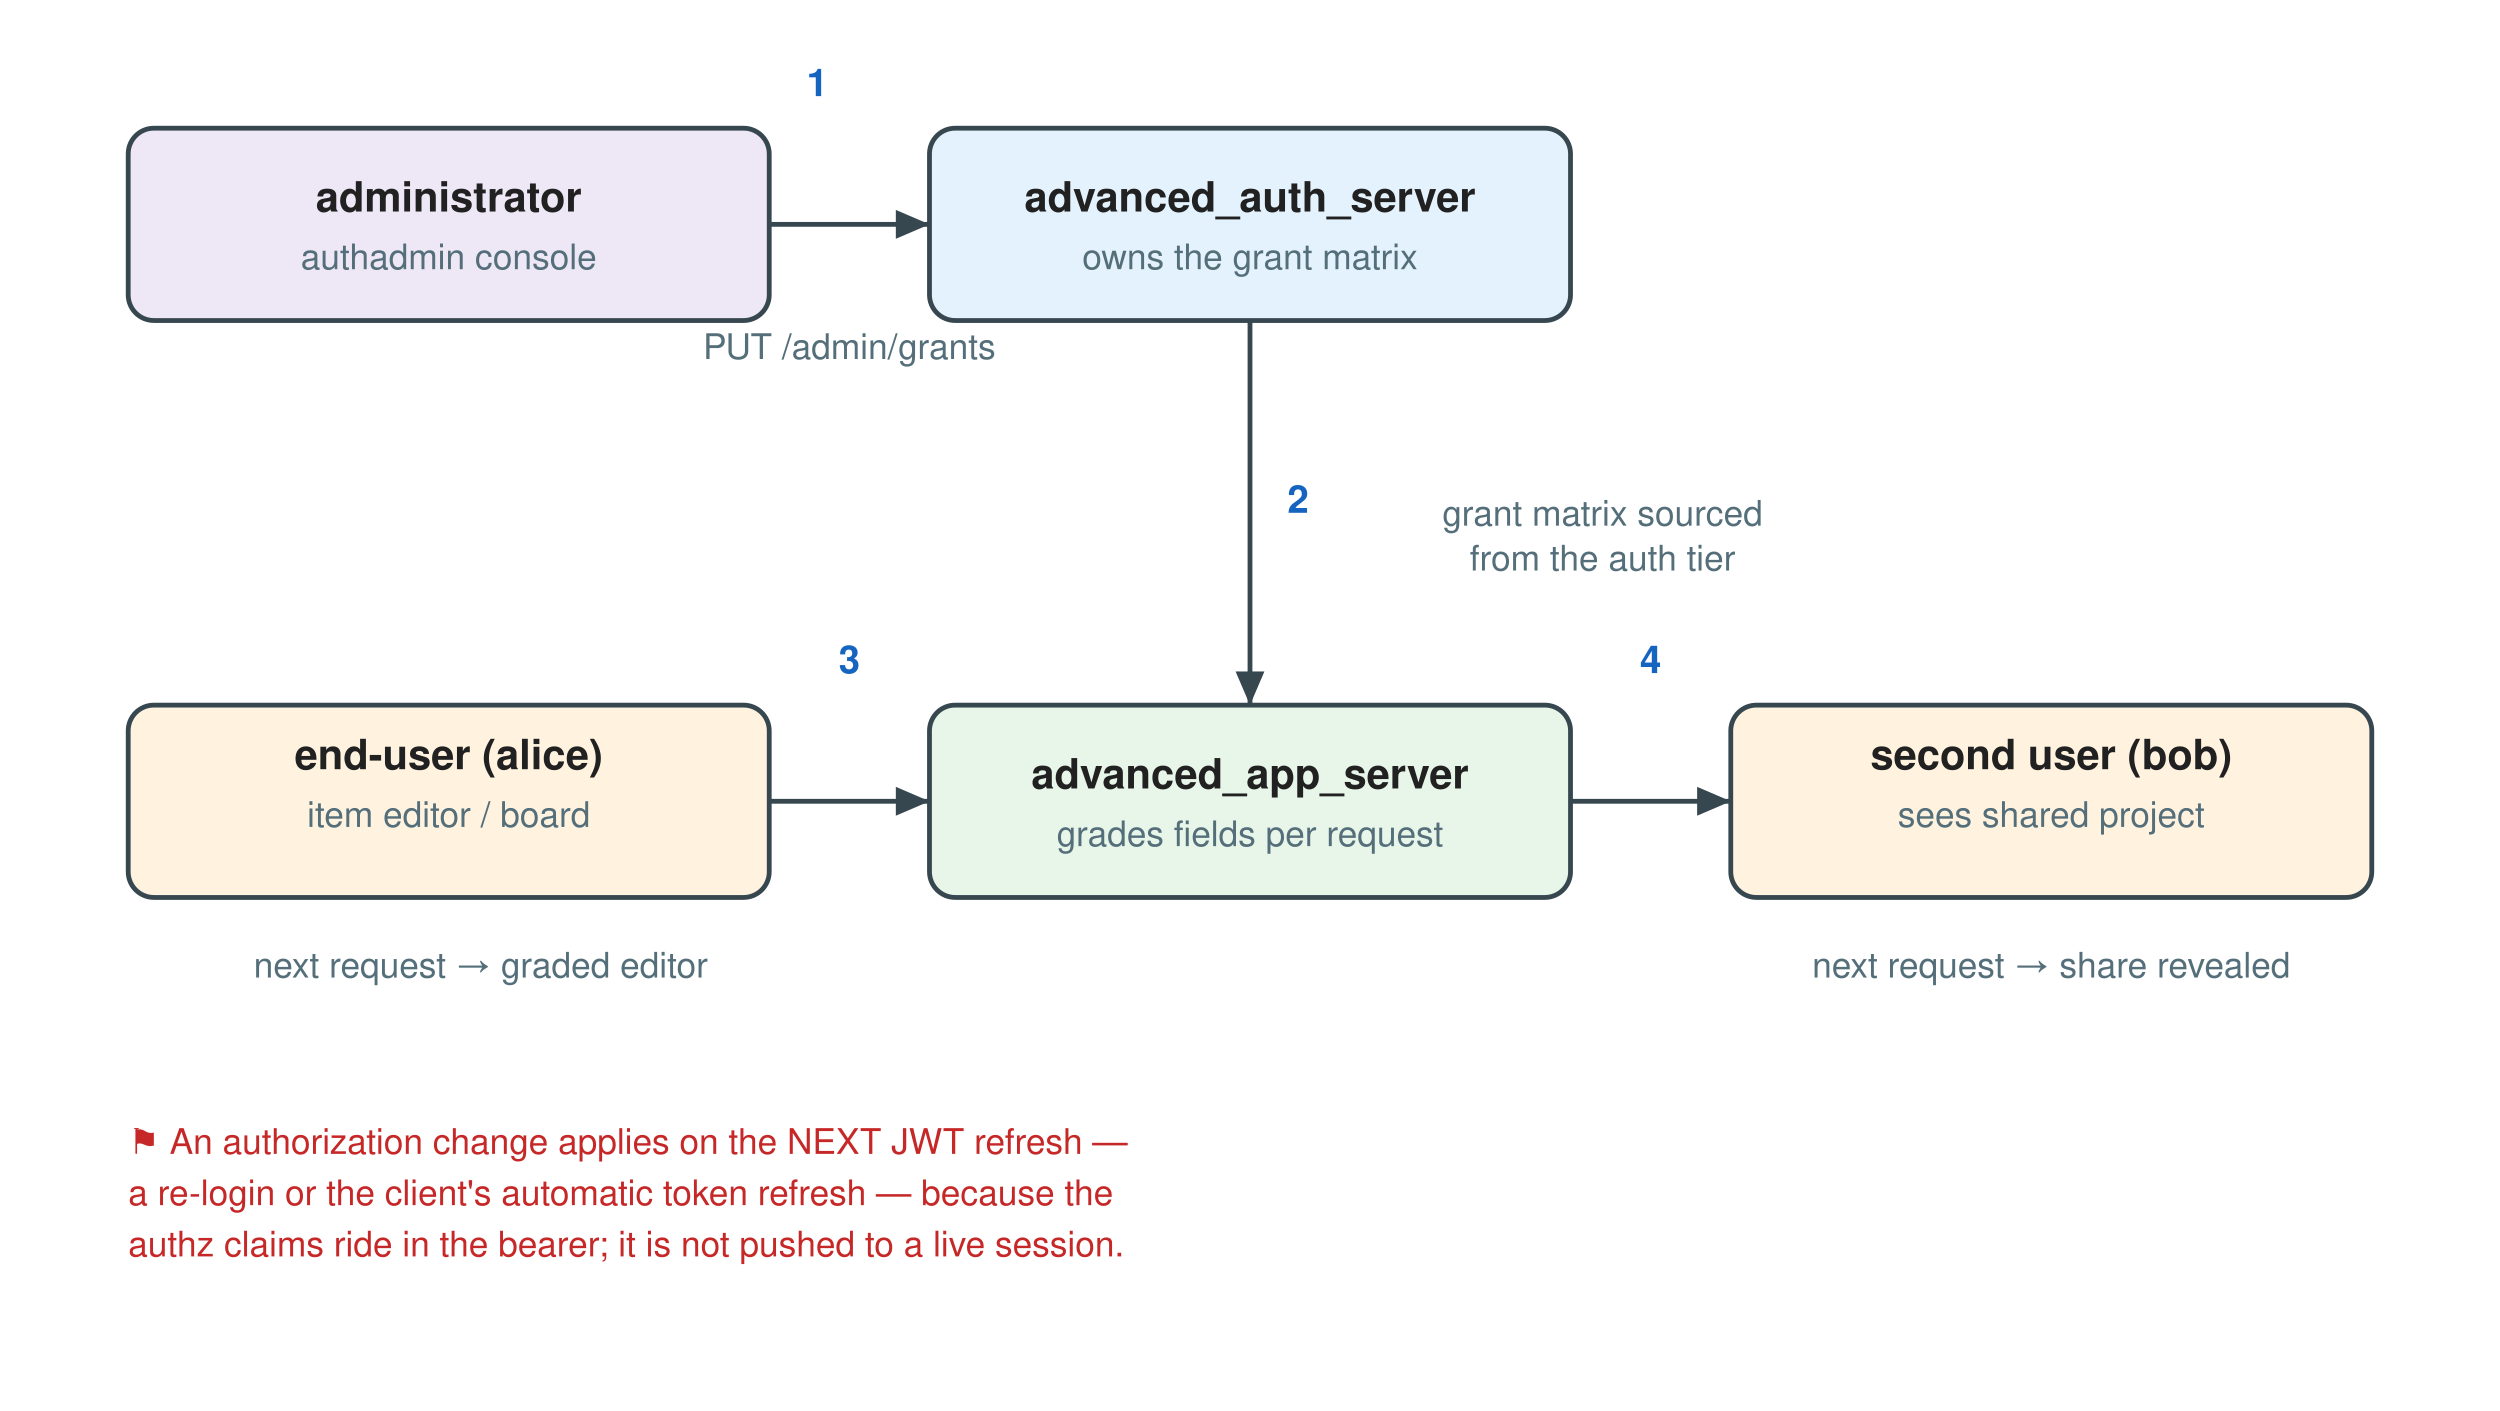
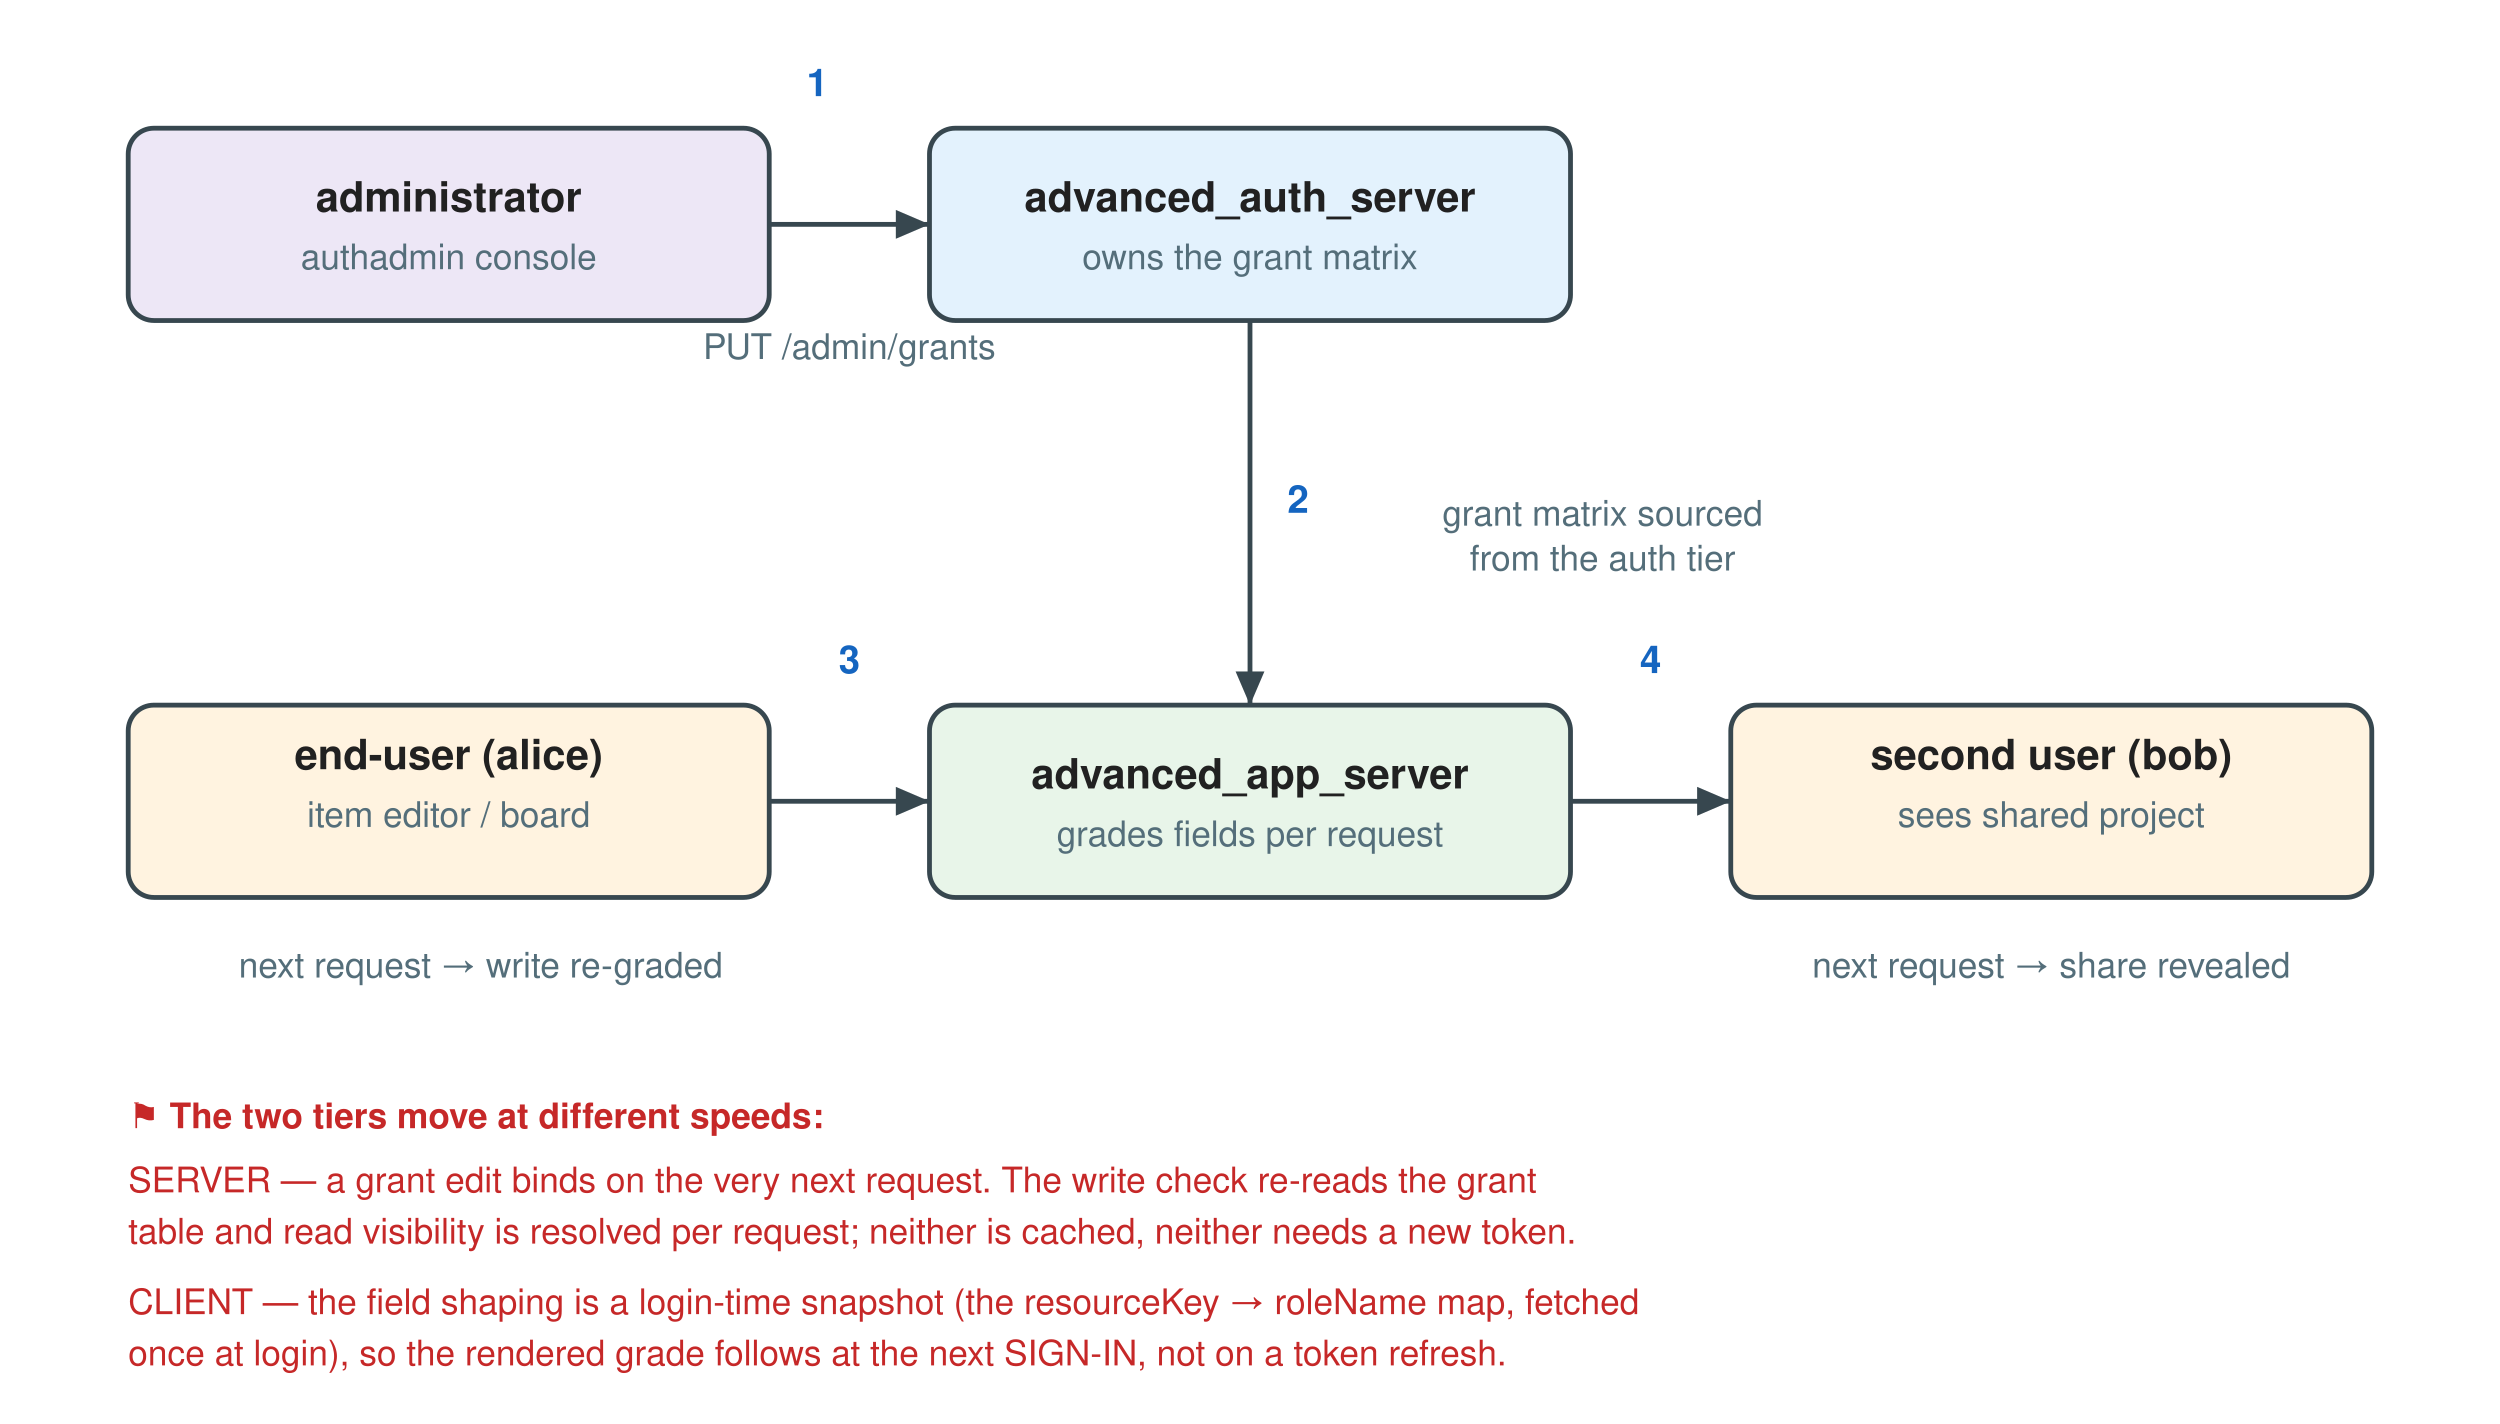
- <svg xmlns="http://www.w3.org/2000/svg" viewBox="0 0 780 440" font-family="-apple-system, Segoe UI, Helvetica, Arial, sans-serif" font-size="13">
+ <svg xmlns="http://www.w3.org/2000/svg" viewBox="0 0 780 444" font-family="-apple-system, Segoe UI, Helvetica, Arial, sans-serif" font-size="13">
  <defs>
    <marker id="arrow3" markerWidth="9" markerHeight="9" refX="7" refY="3" orient="auto" markerUnits="strokeWidth">
      <path d="M0,0 L7,3 L0,6 Z" fill="#37474f" />
    </marker>
  </defs>
  <style>
    .box{stroke:#37474f;stroke-width:1.5;}
    .admin{fill:#ede7f6;}
    .auth{fill:#e3f2fd;}
    .app{fill:#e8f5e9;}
    .user{fill:#fff3e0;}
    .lbl{fill:#212121;font-weight:600;}
    .sub{fill:#546e7a;font-size:11px;}
    .flow{stroke:#37474f;stroke-width:1.5;fill:none;marker-end:url(#arrow3);}
    .step{fill:#1565c0;font-weight:700;font-size:12px;}
    .note{fill:#546e7a;font-size:11px;}
    .annot{fill:#c62828;font-size:11px;}
  </style>
  <rect class="box admin" x="40" y="40" width="200" height="60" rx="8" />
  <text class="lbl" x="140" y="66" text-anchor="middle">administrator</text>
  <text class="sub" x="140" y="84" text-anchor="middle">authadmin console</text>
  <rect class="box auth" x="290" y="40" width="200" height="60" rx="8" />
  <text class="lbl" x="390" y="66" text-anchor="middle">advanced_auth_server</text>
  <text class="sub" x="390" y="84" text-anchor="middle">owns the grant matrix</text>
  <rect class="box app" x="290" y="220" width="200" height="60" rx="8" />
  <text class="lbl" x="390" y="246" text-anchor="middle">advanced_app_server</text>
  <text class="sub" x="390" y="264" text-anchor="middle">grades fields per request</text>
  <rect class="box user" x="40" y="220" width="200" height="60" rx="8" />
  <text class="lbl" x="140" y="240" text-anchor="middle">end-user (alice)</text>
  <text class="sub" x="140" y="258" text-anchor="middle">item editor / board</text>
  <rect class="box user" x="540" y="220" width="200" height="60" rx="8" />
  <text class="lbl" x="640" y="240" text-anchor="middle">second user (bob)</text>
  <text class="sub" x="640" y="258" text-anchor="middle">sees shared project</text>
  <path class="flow" d="M240,70 L290,70" />
  <text class="step" x="255" y="30" text-anchor="middle">1</text>
  <text class="note" x="265" y="112" text-anchor="middle">PUT /admin/grants</text>
  <path class="flow" d="M390,100 L390,220" />
  <text class="step" x="405" y="160" text-anchor="middle">2</text>
  <text class="note" x="500" y="164" text-anchor="middle">grant matrix sourced</text>
  <text class="note" x="500" y="178" text-anchor="middle">from the auth tier</text>
  <path class="flow" d="M240,250 L290,250" />
  <text class="step" x="265" y="210" text-anchor="middle">3</text>
-   <text class="note" x="150" y="305" text-anchor="middle">next request → graded editor</text>
+   <text class="note" x="150" y="305" text-anchor="middle">next request → write re-graded</text>
  <path class="flow" d="M490,250 L540,250" />
  <text class="step" x="515" y="210" text-anchor="middle">4</text>
  <text class="note" x="640" y="305" text-anchor="middle">next request → share revealed</text>
-   <text class="annot" x="40" y="360">⚑ An authorization change applies on the NEXT JWT refresh —</text>
-   <text class="annot" x="40" y="376">   a re-login or the client's automatic token refresh — because the</text>
-   <text class="annot" x="40" y="392">   authz claims ride in the bearer; it is not pushed to a live session.</text>
+   <text class="annot" x="40" y="352" font-weight="600">⚑ The two tiers move at different speeds:</text>
+   <text class="annot" x="40" y="372">SERVER — a grant edit binds on the very next request. The write check re-reads the grant</text>
+   <text class="annot" x="40" y="388">table and read visibility is resolved per request; neither is cached, neither needs a new token.</text>
+   <text class="annot" x="40" y="410">CLIENT — the field shaping is a login-time snapshot (the resourceKey → roleName map, fetched</text>
+   <text class="annot" x="40" y="426">once at login), so the rendered grade follows at the next SIGN-IN, not on a token refresh.</text>
</svg>
